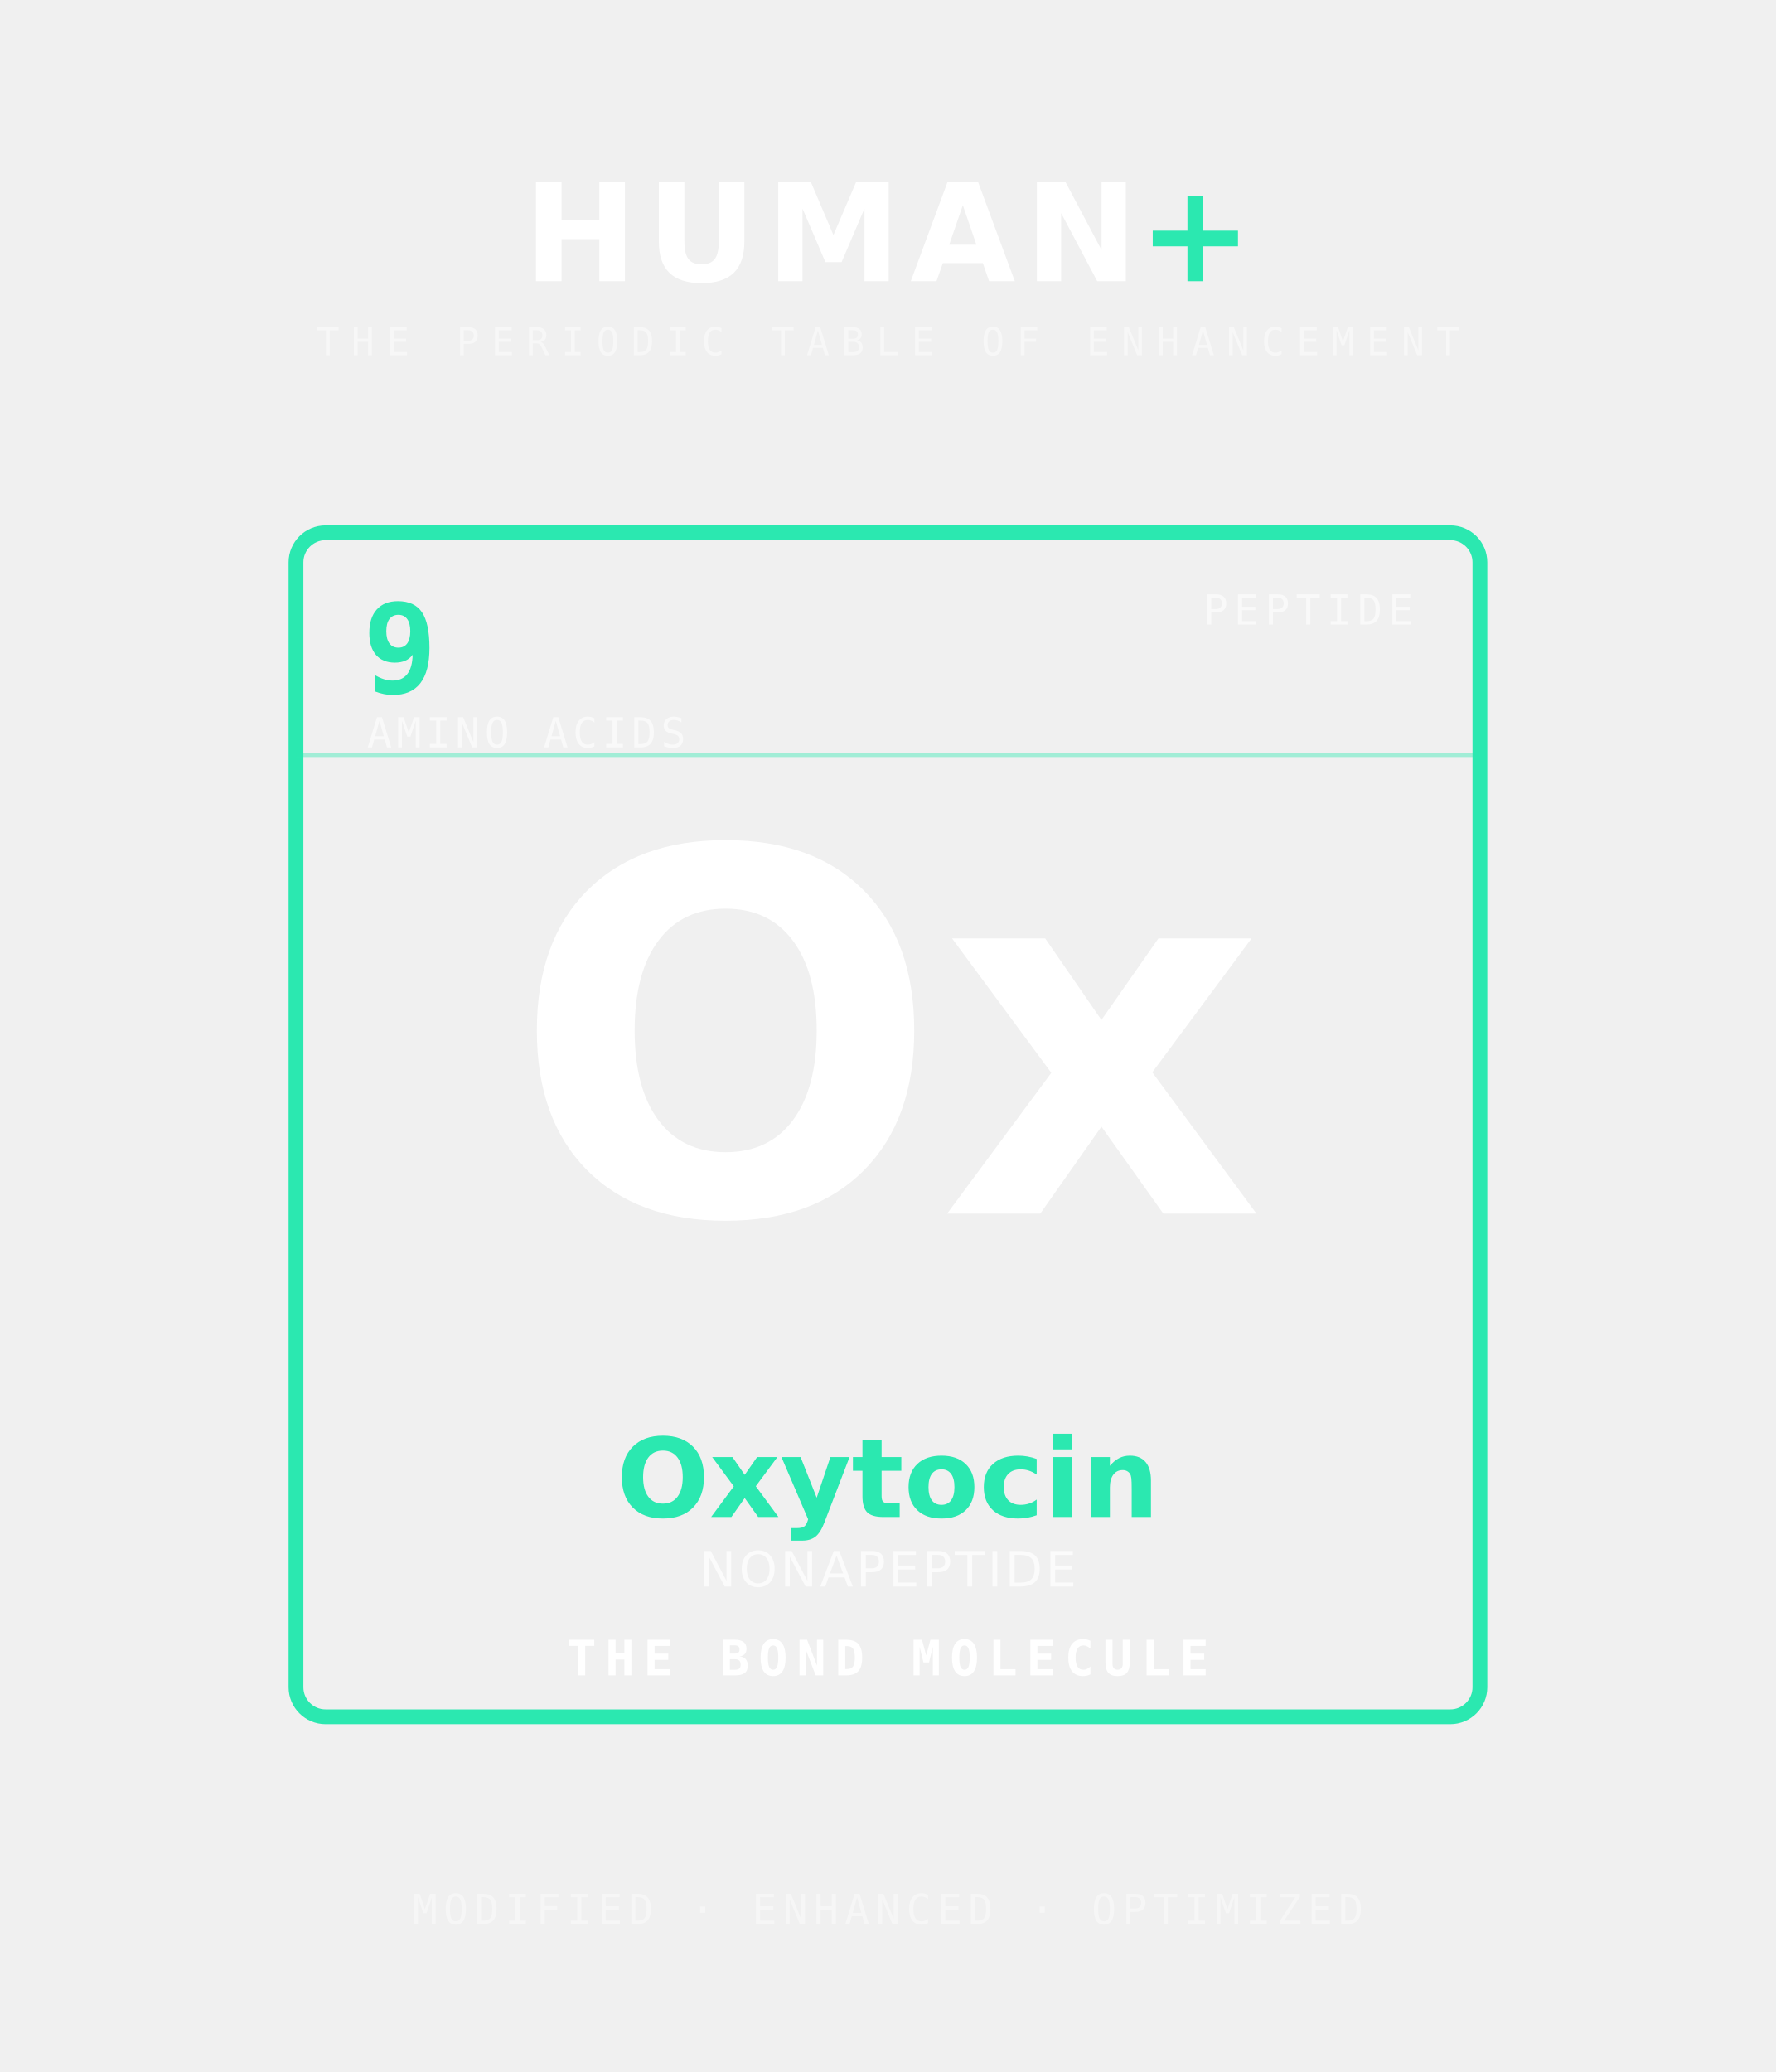
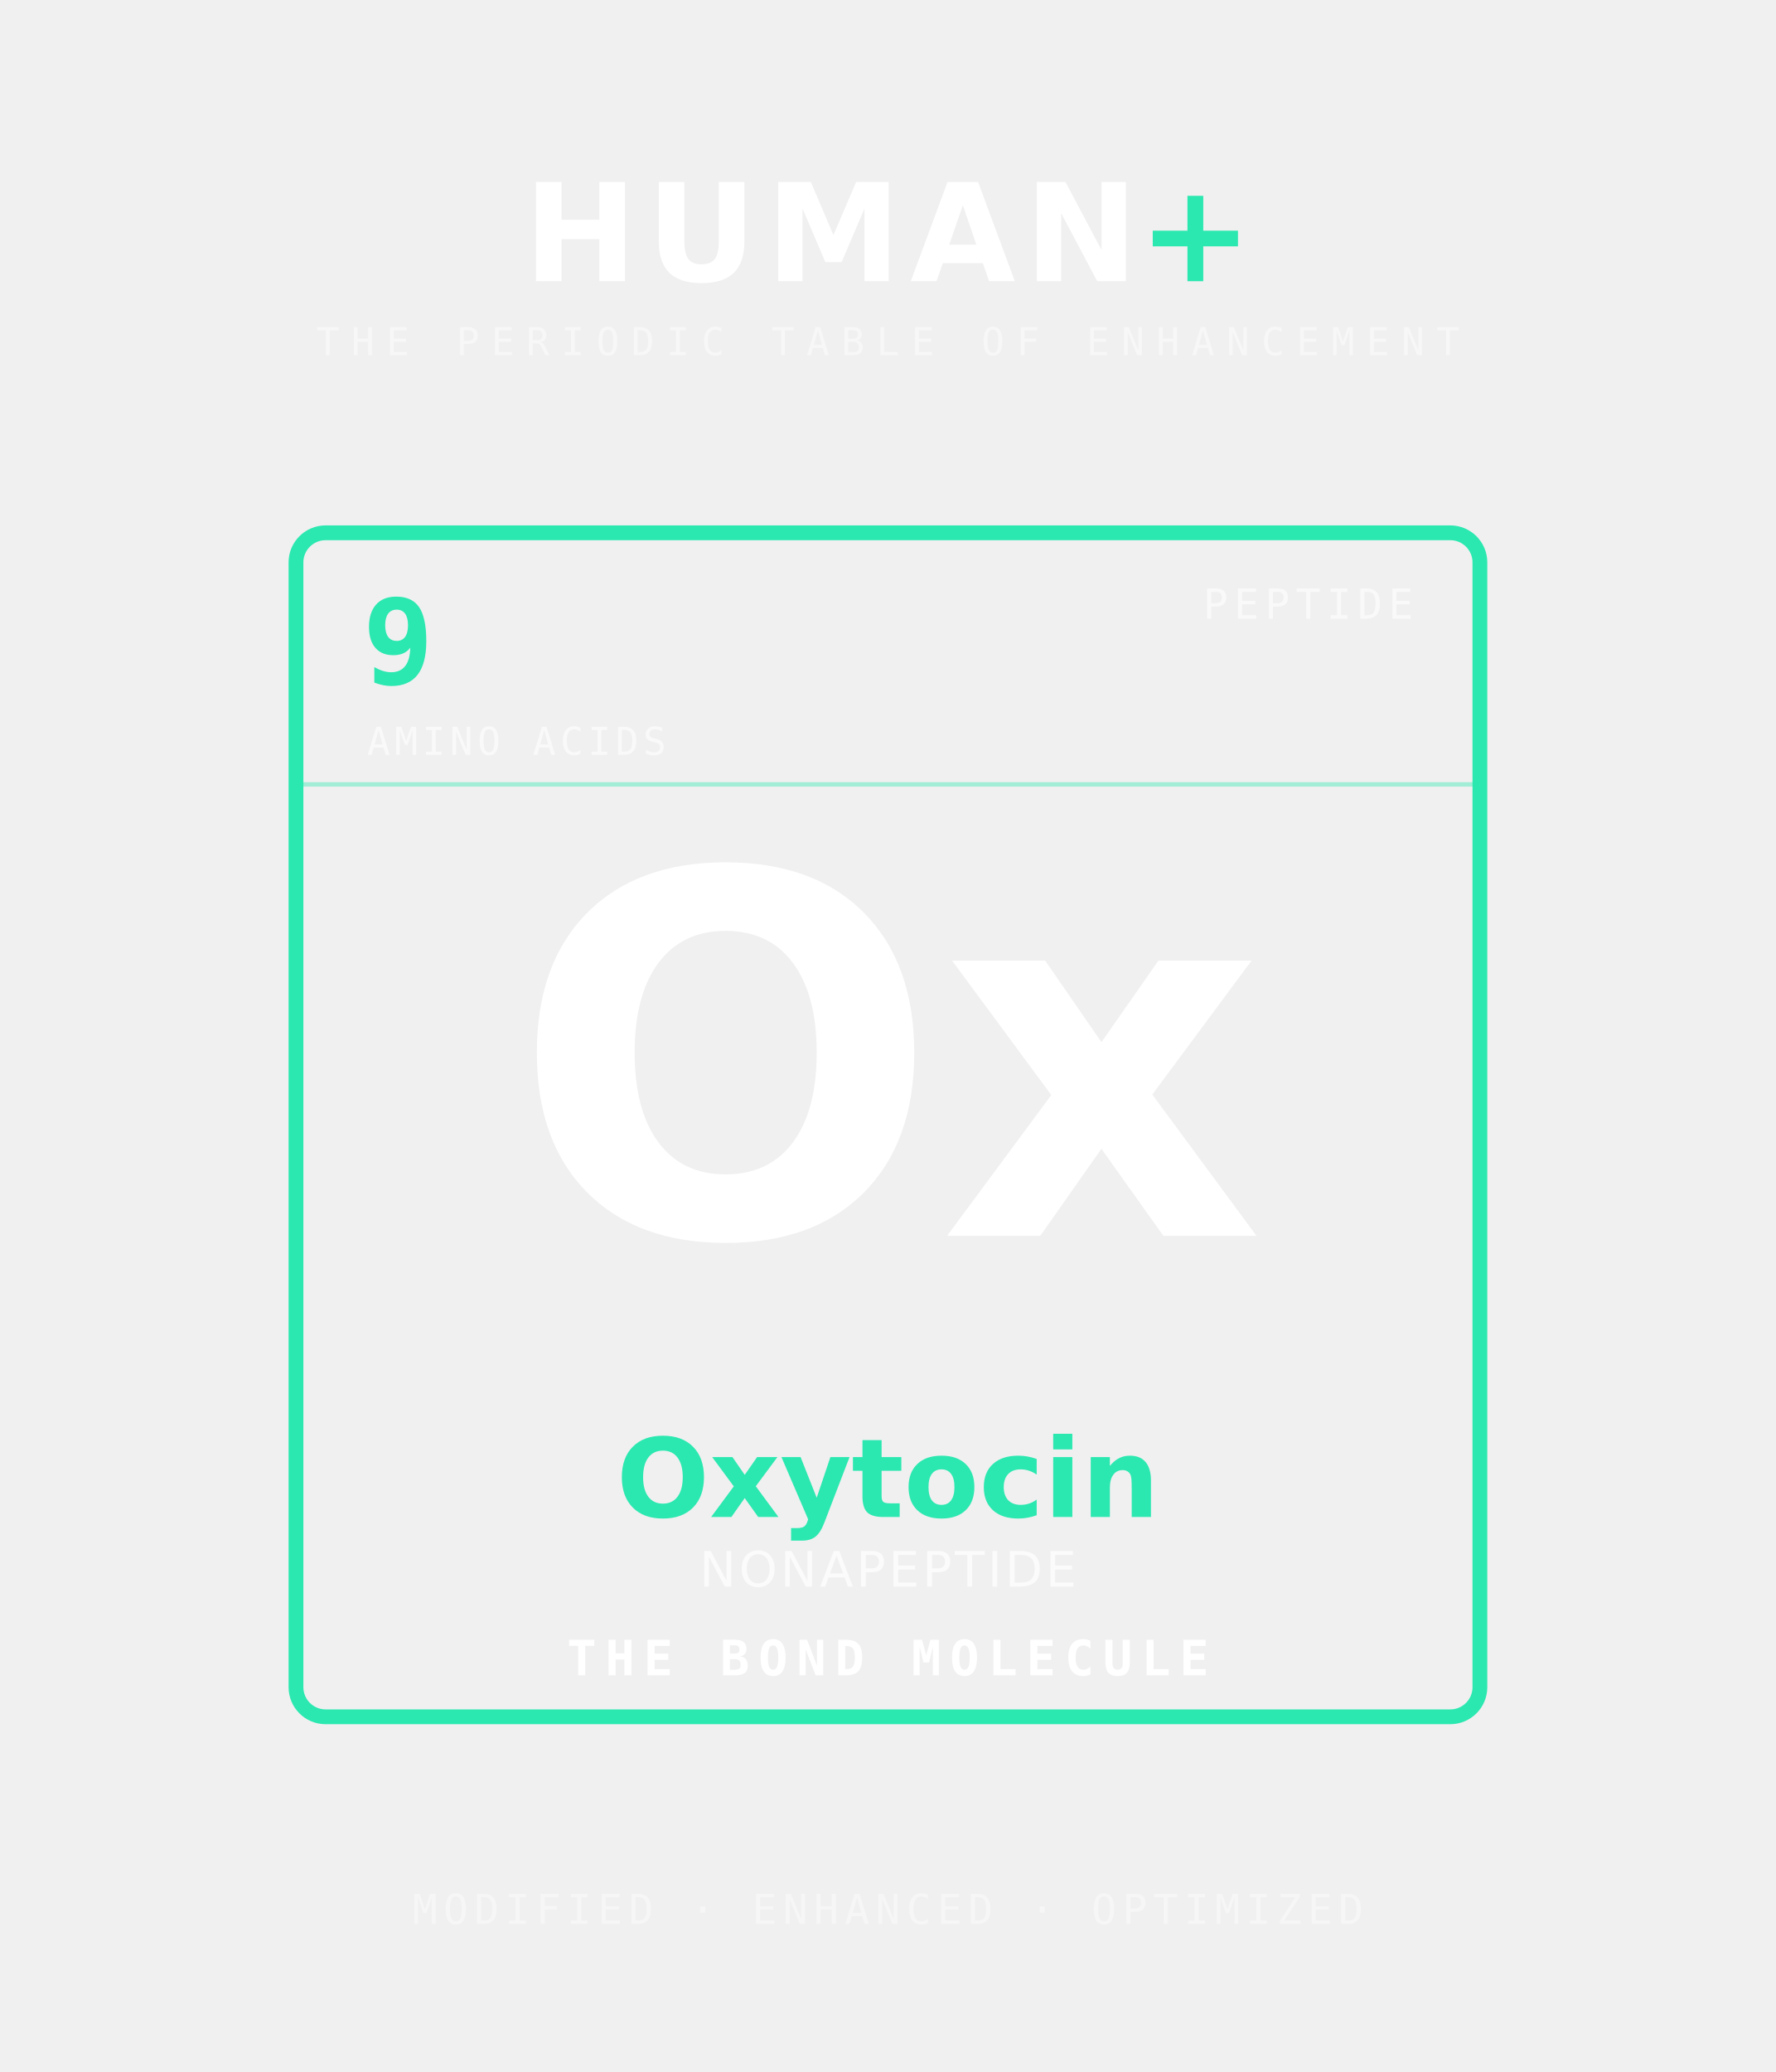
<svg xmlns="http://www.w3.org/2000/svg" viewBox="0 0 1200 1400" width="1200" height="1400">
  <text x="600" y="190" font-family="DejaVu Sans, Liberation Sans, Arial, sans-serif" font-size="92" font-weight="800" text-anchor="middle" letter-spacing="6" fill="#FFFFFF">HUMAN<tspan fill="#2BE8B0">+</tspan>
  </text>
  <text x="600" y="240" font-family="DejaVu Sans Mono, Liberation Mono, monospace" font-size="26" text-anchor="middle" letter-spacing="8" fill="#FFFFFF" fill-opacity="0.45">THE PERIODIC TABLE OF ENHANCEMENT</text>
  <rect x="200" y="360" width="800" height="800" rx="20" fill="none" stroke="#2BE8B0" stroke-width="10" />
-   <line x1="200" y1="510" x2="1000" y2="510" stroke="#2BE8B0" stroke-width="3" stroke-opacity="0.4" />
-   <text x="245" y="468" font-family="DejaVu Sans Mono, Liberation Mono, monospace" font-size="84" font-weight="700" fill="#2BE8B0">9</text>
-   <text x="248" y="505" font-family="DejaVu Sans Mono, Liberation Mono, monospace" font-size="28" letter-spacing="3" fill="#FFFFFF" fill-opacity="0.6">AMINO ACIDS</text>
-   <text x="955" y="422" font-family="DejaVu Sans Mono, Liberation Mono, monospace" font-size="28" letter-spacing="4" text-anchor="end" fill="#FFFFFF" fill-opacity="0.6">PEPTIDE</text>
-   <text x="600.0" y="820" font-family="DejaVu Sans, Liberation Sans, Arial, sans-serif" font-size="340" font-weight="800" text-anchor="middle" fill="#FFFFFF">Ox</text>
+   <line x1="200" y1="530" x2="1000" y2="530" stroke="#2BE8B0" stroke-width="3" stroke-opacity="0.4" />
+   <text x="245" y="462" font-family="DejaVu Sans Mono, Liberation Mono, monospace" font-size="80" font-weight="700" fill="#2BE8B0">9</text>
+   <text x="248" y="510" font-family="DejaVu Sans Mono, Liberation Mono, monospace" font-size="26" letter-spacing="3" fill="#FFFFFF" fill-opacity="0.6">AMINO ACIDS</text>
+   <text x="955" y="418" font-family="DejaVu Sans Mono, Liberation Mono, monospace" font-size="28" letter-spacing="4" text-anchor="end" fill="#FFFFFF" fill-opacity="0.6">PEPTIDE</text>
+   <text x="600.0" y="835" font-family="DejaVu Sans, Liberation Sans, Arial, sans-serif" font-size="340" font-weight="800" text-anchor="middle" fill="#FFFFFF">Ox</text>
  <text x="600.0" y="1025" font-family="DejaVu Sans, Liberation Sans, Arial, sans-serif" font-size="74" font-weight="800" text-anchor="middle" fill="#2BE8B0">Oxytocin</text>
  <text x="600.0" y="1072" font-family="DejaVu Sans, Liberation Sans, Arial, sans-serif" font-size="33" letter-spacing="2" text-anchor="middle" fill="#FFFFFF" fill-opacity="0.7">NONAPEPTIDE</text>
  <text x="600.0" y="1132" font-family="DejaVu Sans Mono, Liberation Mono, monospace" font-size="33" font-weight="700" letter-spacing="6" text-anchor="middle" fill="#FFFFFF">THE BOND MOLECULE</text>
  <text x="600" y="1300" font-family="DejaVu Sans Mono, Liberation Mono, monospace" font-size="28" letter-spacing="4" text-anchor="middle" fill="#FFFFFF" fill-opacity="0.4">MODIFIED · ENHANCED · OPTIMIZED</text>
</svg>
